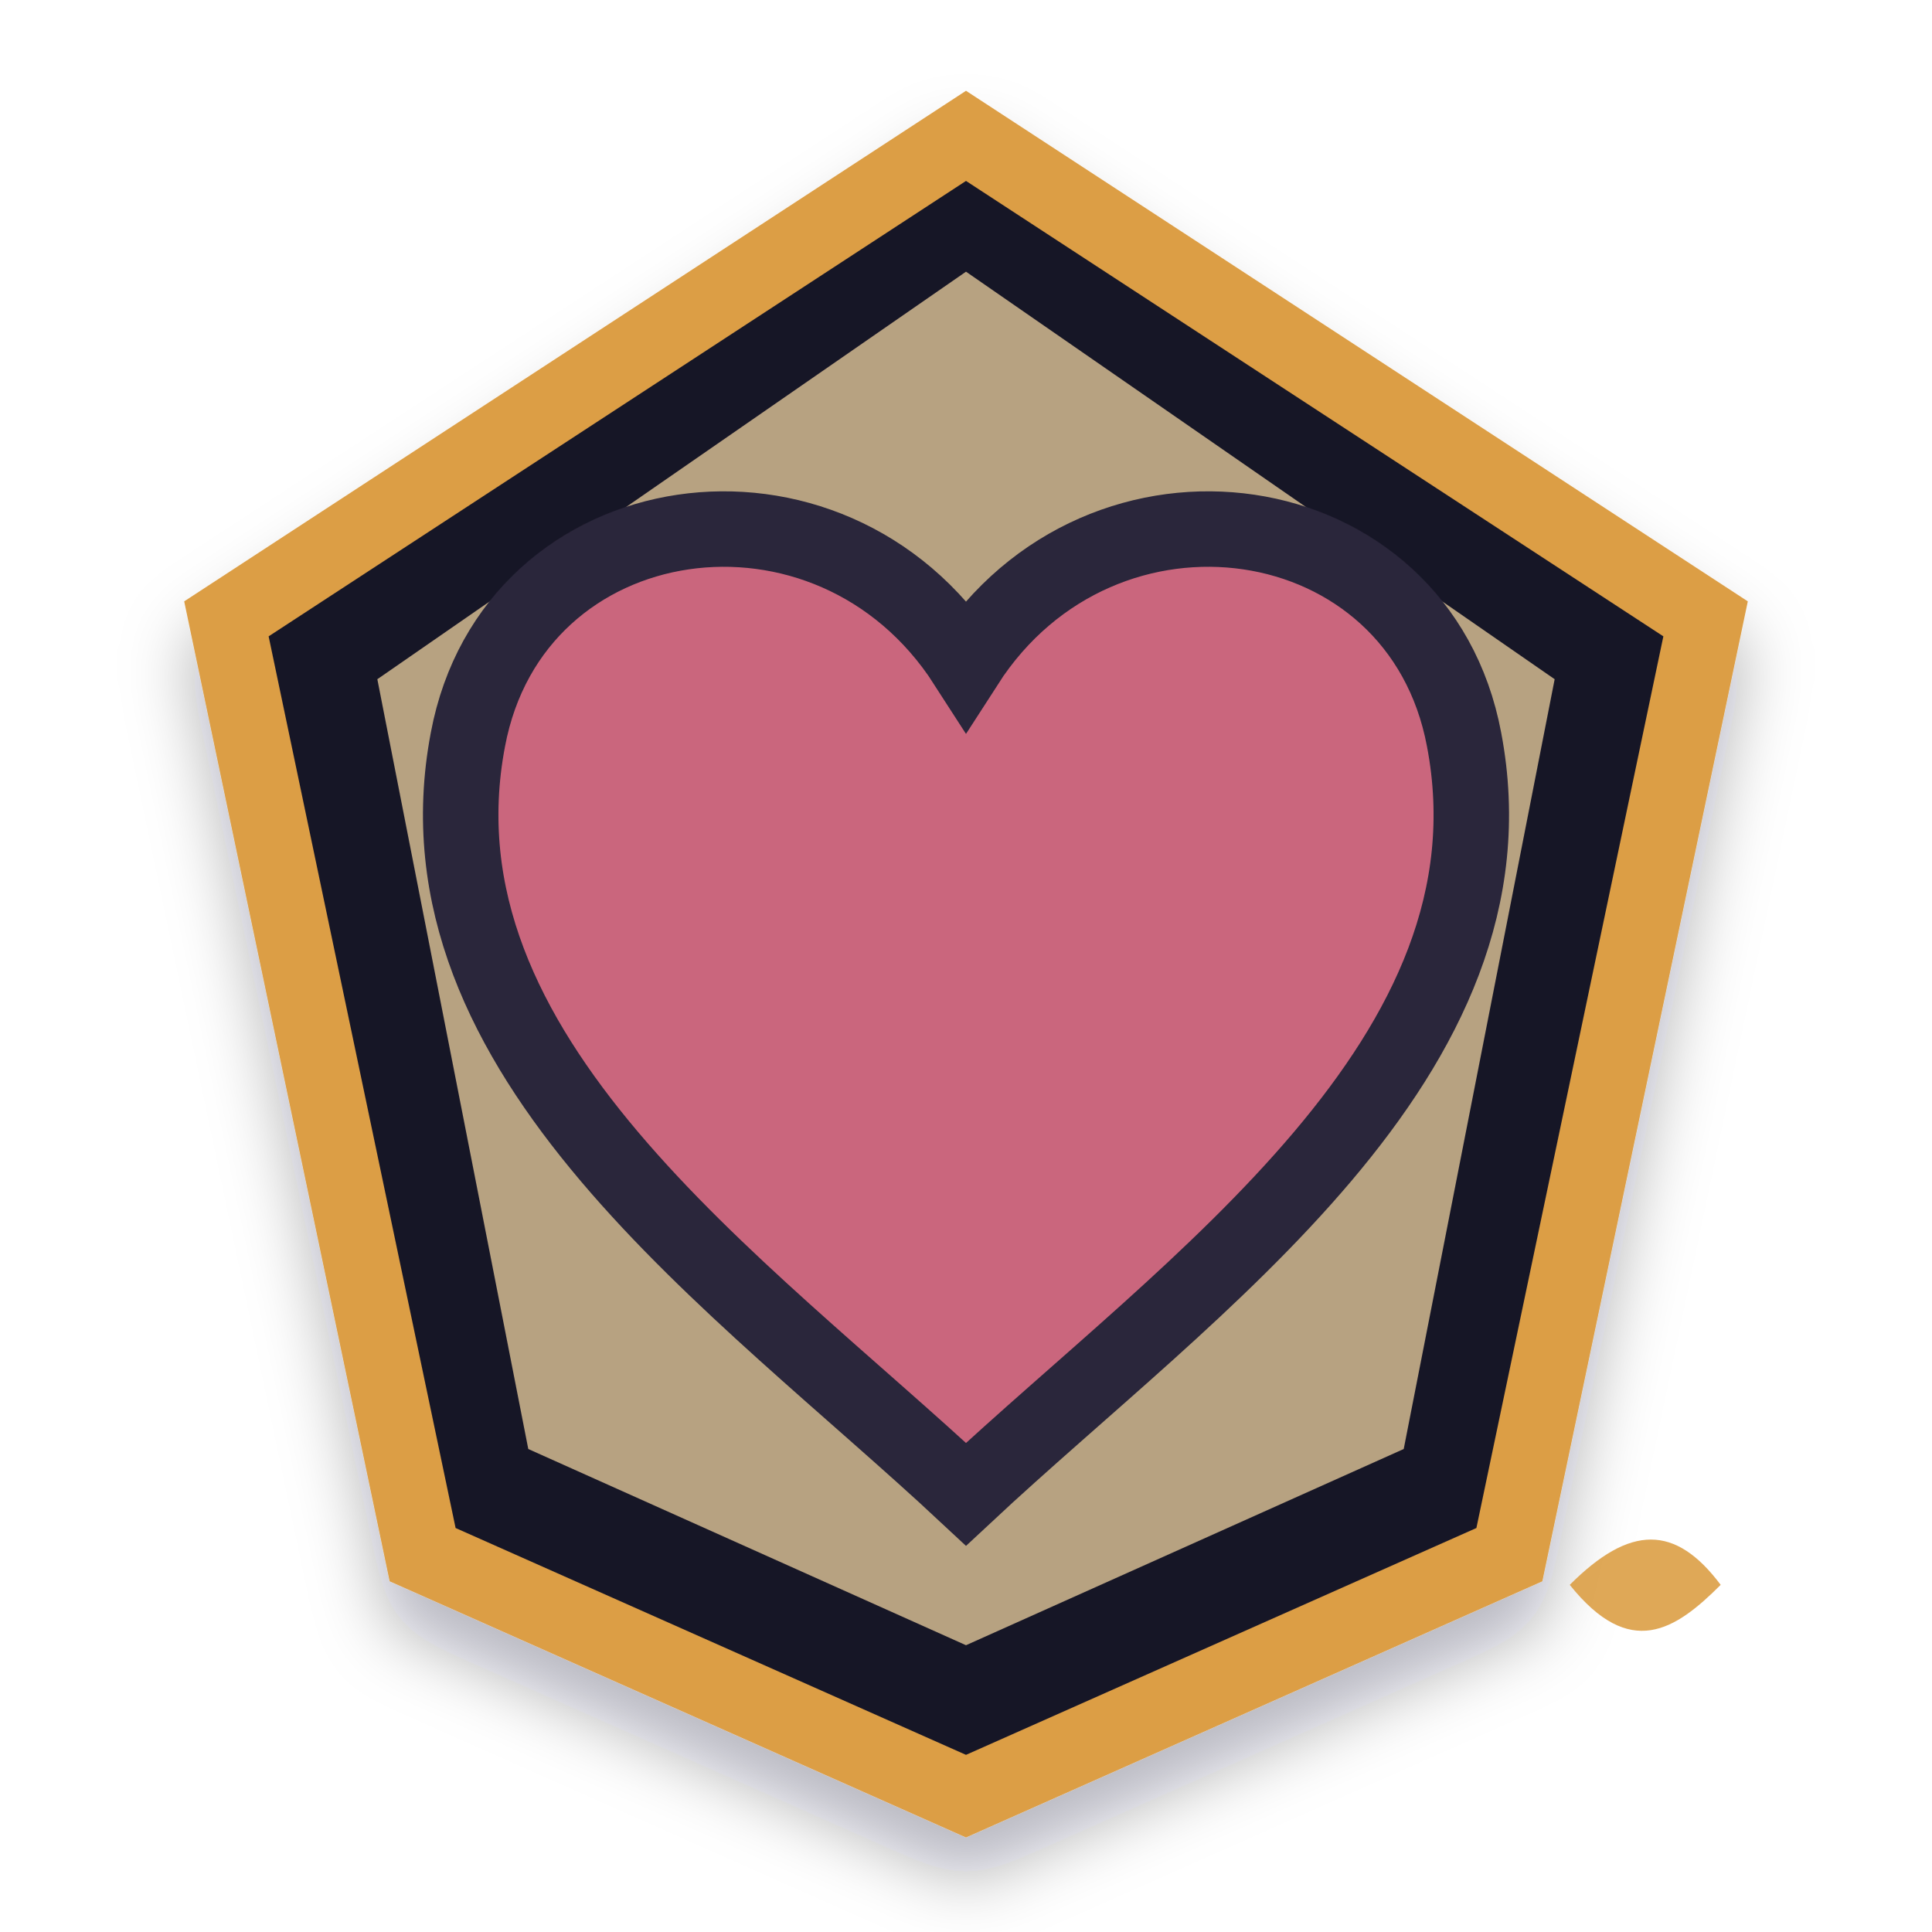
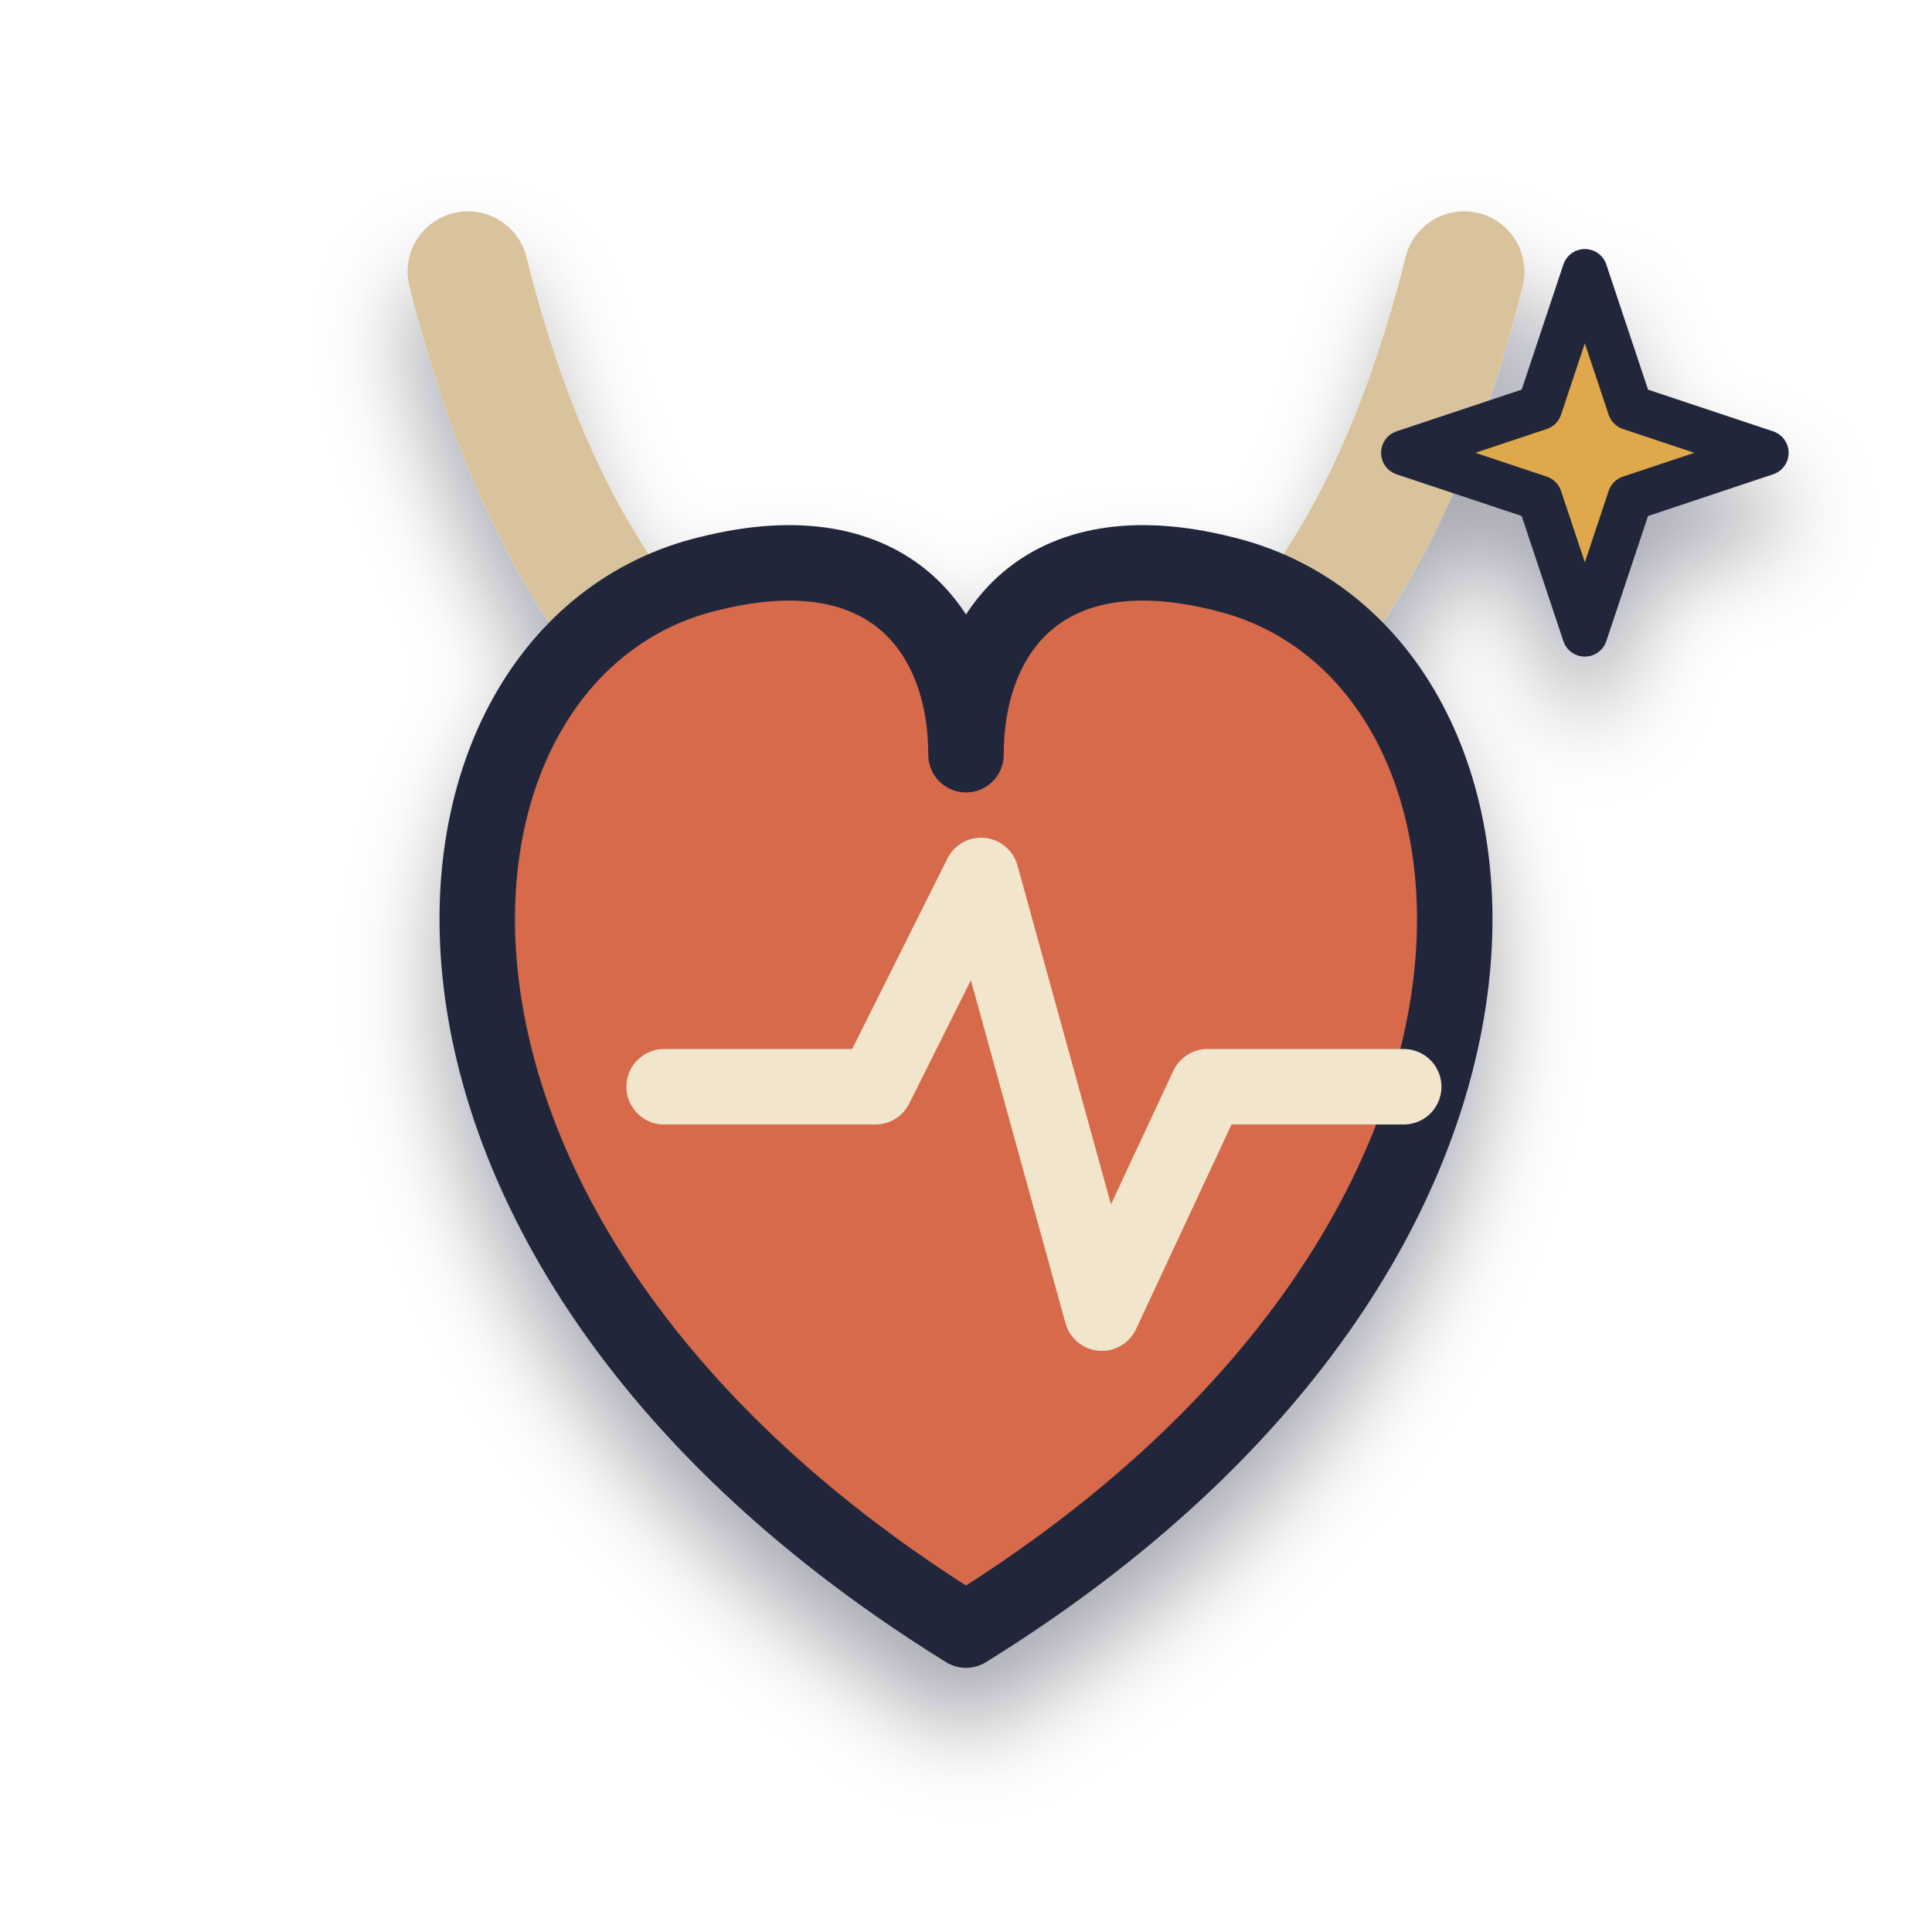
- <svg xmlns="http://www.w3.org/2000/svg" viewBox="0 0 128 128" role="img" aria-labelledby="title">
+ <svg xmlns="http://www.w3.org/2000/svg" viewBox="0 0 128 128" role="img" aria-labelledby="title" data-icon-family="gear gear-legendary" data-icon-version="2">
  <defs>
-     <filter id="paper-shadow" x="-25%" y="-25%" width="150%" height="160%">
-       <feDropShadow dx="0" dy="3" stdDeviation="2.2" flood-color="#080c18" flood-opacity=".28" />
+     <filter id="lift" x="-25%" y="-25%" width="150%" height="165%">
+       <feDropShadow dx="0" dy="4" stdDeviation="3" flood-color="#050814" flood-opacity=".34" />
    </filter>
+     <linearGradient id="paper" x1="0" y1="0" x2="1" y2="1">
+       <stop stop-color="#f8f4e8" />
+       <stop offset="1" stop-color="#d9c39d" />
+     </linearGradient>
+     <linearGradient id="steel" x1="0" y1="0" x2="1" y2="1">
+       <stop stop-color="#e8edf5" />
+       <stop offset=".5" stop-color="#aebbd0" />
+       <stop offset="1" stop-color="#6f819d" />
+     </linearGradient>
+     <linearGradient id="gold" x1="0" y1="0" x2="1" y2="1">
+       <stop stop-color="#ffd77d" />
+       <stop offset=".5" stop-color="#dfa84b" />
+       <stop offset="1" stop-color="#9b642c" />
+     </linearGradient>
  </defs>
-   <g filter="url(#paper-shadow)">
-     <path d="M64 9l49 32-13 62-36 16-36-16-13-62z" fill="#191728" stroke="#dc9e45" stroke-width="5" />
-     <path d="M64 18l39 27-10 51-29 13-29-13-10-51z" fill="#bfa985" opacity=".95" />
-     <g class="motif">
-       <path d="M64 99C49 85 27 70 31 49c3-16 24-19 33-5 9-14 30-11 33 5 4 21-18 36-33 50z" fill="#ca667d" stroke="#29263a" stroke-width="5" />
-     </g>
+   <g filter="url(#lift)" stroke="#20273a" stroke-width="5" stroke-linecap="round" stroke-linejoin="round">
+     <path d="M31 18c6 24 18 35 33 35s27-11 33-35" fill="none" stroke="#d9c39d" stroke-width="8" />
+     <path d="M64 108C22 82 26 43 47 38c12-3 17 4 17 12 0-8 5-15 17-12 21 5 25 44-17 70z" fill="#d66b4b" />
+     <path d="M44 72h14l7-14 8 29 7-15h13" fill="none" stroke="#f1e5cb" />
+     <path d="M105 18l3 9 9 3-9 3-3 9-3-9-9-3 9-3z" fill="#dfa84b" stroke-width="3" />
  </g>
-   <path d="M104 105c4-4 7-4 10 0-3 3-6 5-10 0z" fill="#dc9e45" opacity=".9" />
</svg>
